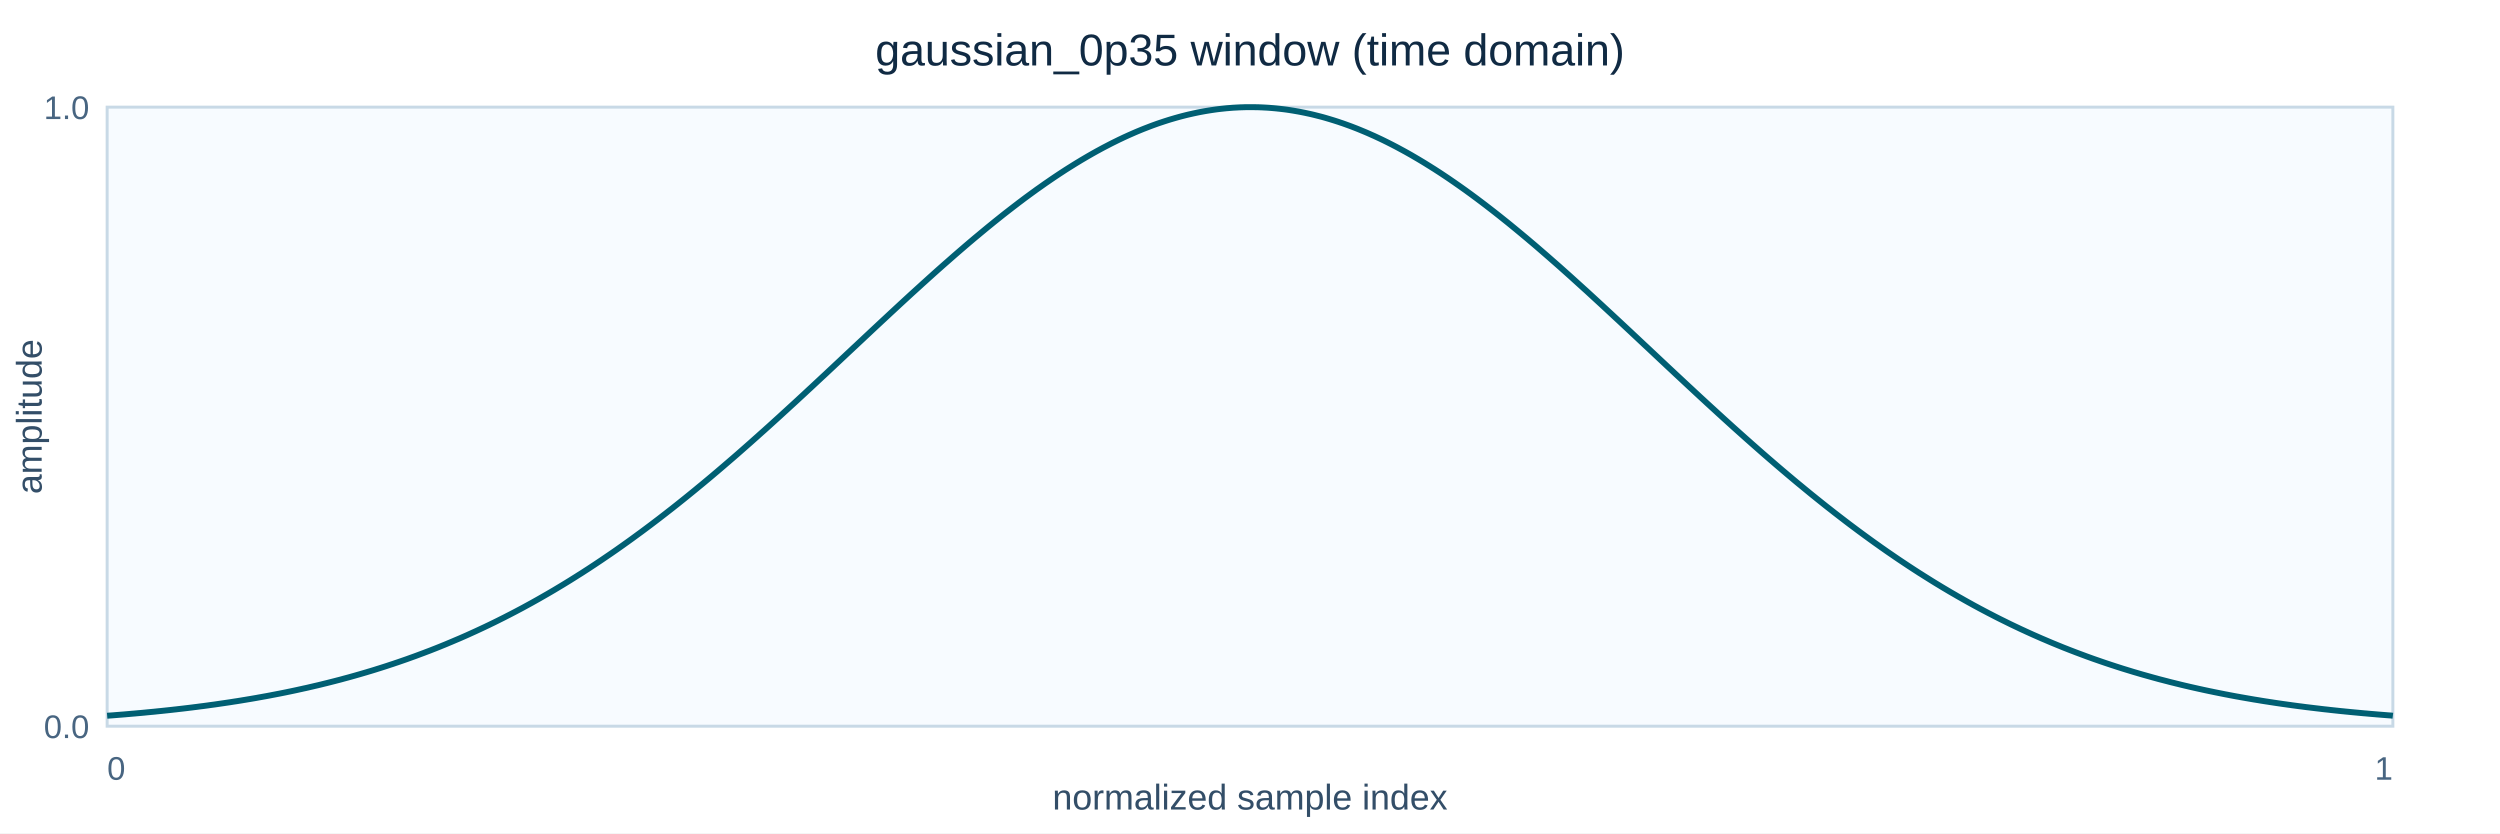
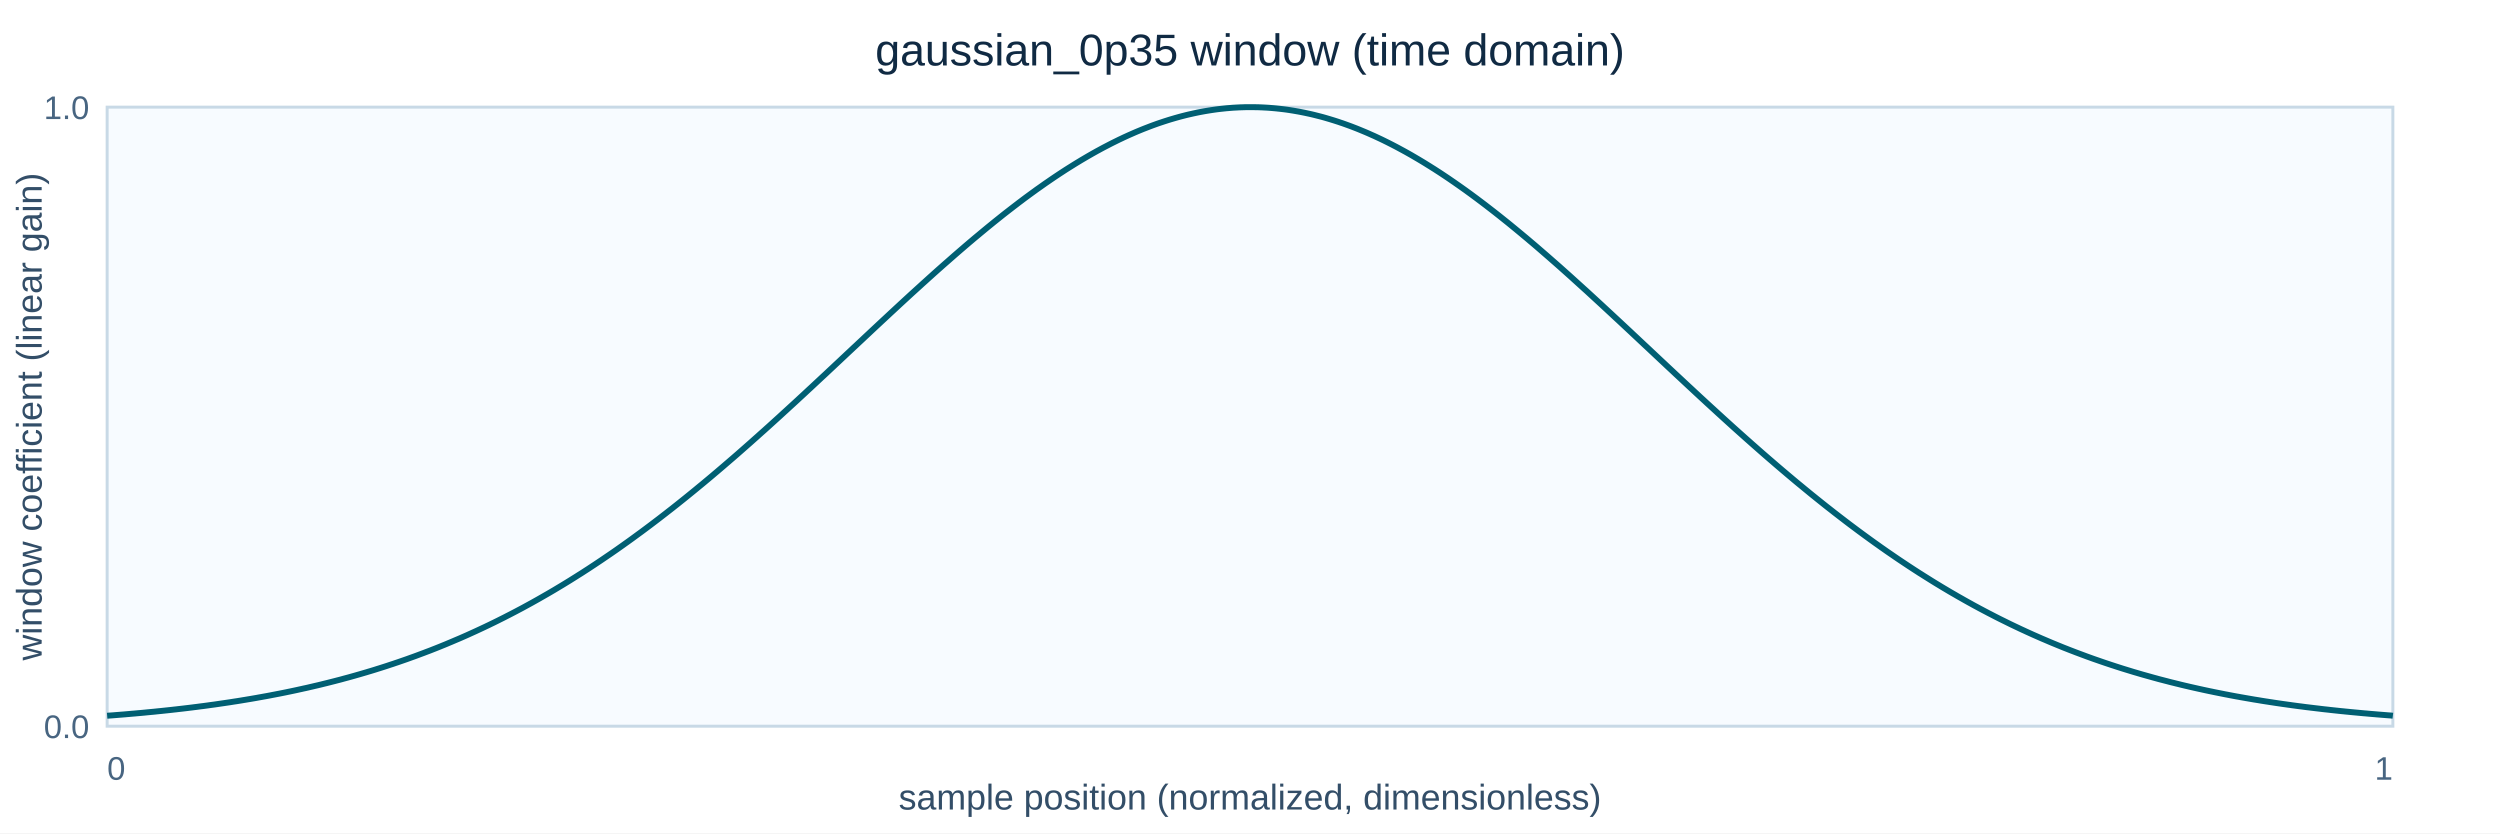
<svg xmlns="http://www.w3.org/2000/svg" width="840" height="280" viewBox="0 0 840 280">
  <rect x="0" y="0" width="840" height="280" fill="#ffffff" />
  <rect x="36" y="36" width="768" height="208" fill="#f7fbff" stroke="#c8d9e6" />
  <polyline fill="none" stroke="#005f73" stroke-width="2" points="36.00,240.49 36.75,240.43 37.50,240.38 38.25,240.32 39.00,240.26 39.75,240.20 40.50,240.14 41.26,240.08 42.01,240.02 42.76,239.95 43.51,239.89 44.26,239.82 45.01,239.76 45.76,239.69 46.51,239.62 47.26,239.56 48.01,239.49 48.76,239.42 49.51,239.34 50.26,239.27 51.01,239.20 51.77,239.13 52.52,239.05 53.27,238.97 54.02,238.90 54.77,238.82 55.52,238.74 56.27,238.66 57.02,238.58 57.77,238.50 58.52,238.41 59.27,238.33 60.02,238.24 60.77,238.16 61.52,238.07 62.28,237.98 63.03,237.89 63.78,237.80 64.53,237.71 65.28,237.61 66.03,237.52 66.78,237.42 67.53,237.32 68.28,237.23 69.03,237.13 69.78,237.03 70.53,236.92 71.28,236.82 72.04,236.72 72.79,236.61 73.54,236.50 74.29,236.39 75.04,236.28 75.79,236.17 76.54,236.06 77.29,235.95 78.04,235.83 78.79,235.71 79.54,235.60 80.29,235.48 81.04,235.36 81.79,235.23 82.55,235.11 83.30,234.98 84.05,234.86 84.80,234.73 85.55,234.60 86.30,234.47 87.05,234.33 87.80,234.20 88.55,234.06 89.30,233.93 90.05,233.79 90.80,233.65 91.55,233.50 92.30,233.36 93.06,233.21 93.81,233.07 94.56,232.92 95.31,232.77 96.06,232.62 96.81,232.46 97.56,232.31 98.31,232.15 99.06,231.99 99.81,231.83 100.56,231.66 101.31,231.50 102.06,231.33 102.82,231.17 103.57,231.00 104.32,230.82 105.07,230.65 105.82,230.47 106.57,230.30 107.32,230.12 108.07,229.94 108.82,229.75 109.57,229.57 110.32,229.38 111.07,229.19 111.82,229.00 112.57,228.81 113.33,228.61 114.08,228.42 114.83,228.22 115.58,228.01 116.33,227.81 117.08,227.61 117.83,227.40 118.58,227.19 119.33,226.98 120.08,226.76 120.83,226.55 121.58,226.33 122.33,226.11 123.09,225.89 123.84,225.66 124.59,225.44 125.34,225.21 126.09,224.98 126.84,224.74 127.59,224.51 128.34,224.27 129.09,224.03 129.84,223.79 130.59,223.54 131.34,223.29 132.09,223.05 132.84,222.79 133.60,222.54 134.35,222.28 135.10,222.02 135.85,221.76 136.60,221.50 137.35,221.23 138.10,220.96 138.85,220.69 139.60,220.42 140.35,220.14 141.10,219.86 141.85,219.58 142.60,219.30 143.35,219.01 144.11,218.73 144.86,218.44 145.61,218.14 146.36,217.85 147.11,217.55 147.86,217.25 148.61,216.94 149.36,216.64 150.11,216.33 150.86,216.01 151.61,215.70 152.36,215.38 153.11,215.06 153.87,214.74 154.62,214.42 155.37,214.09 156.12,213.76 156.87,213.43 157.62,213.09 158.37,212.75 159.12,212.41 159.87,212.07 160.62,211.72 161.37,211.37 162.12,211.02 162.87,210.67 163.62,210.31 164.38,209.95 165.13,209.58 165.88,209.22 166.63,208.85 167.38,208.48 168.13,208.10 168.88,207.73 169.63,207.35 170.38,206.96 171.13,206.58 171.88,206.19 172.63,205.80 173.38,205.41 174.13,205.01 174.89,204.61 175.64,204.21 176.39,203.80 177.14,203.39 177.89,202.98 178.64,202.57 179.39,202.15 180.14,201.73 180.89,201.31 181.64,200.88 182.39,200.45 183.14,200.02 183.89,199.59 184.65,199.15 185.40,198.71 186.15,198.27 186.90,197.82 187.65,197.37 188.40,196.92 189.15,196.47 189.90,196.01 190.65,195.55 191.40,195.09 192.15,194.62 192.90,194.15 193.65,193.68 194.40,193.20 195.16,192.73 195.91,192.25 196.66,191.76 197.41,191.28 198.16,190.79 198.91,190.29 199.66,189.80 200.41,189.30 201.16,188.80 201.91,188.30 202.66,187.79 203.41,187.28 204.16,186.77 204.91,186.26 205.67,185.74 206.42,185.22 207.17,184.70 207.92,184.17 208.67,183.64 209.42,183.11 210.17,182.57 210.92,182.04 211.67,181.50 212.42,180.96 213.17,180.41 213.92,179.86 214.67,179.31 215.43,178.76 216.18,178.20 216.93,177.64 217.68,177.08 218.43,176.52 219.18,175.95 219.93,175.38 220.68,174.81 221.43,174.24 222.18,173.66 222.93,173.08 223.68,172.50 224.43,171.91 225.18,171.33 225.94,170.74 226.69,170.14 227.44,169.55 228.19,168.95 228.94,168.35 229.69,167.75 230.44,167.15 231.19,166.54 231.94,165.93 232.69,165.32 233.44,164.71 234.19,164.09 234.94,163.47 235.70,162.85 236.45,162.23 237.20,161.60 237.95,160.98 238.70,160.35 239.45,159.72 240.20,159.08 240.95,158.45 241.70,157.81 242.45,157.17 243.20,156.53 243.95,155.88 244.70,155.24 245.45,154.59 246.21,153.94 246.96,153.29 247.71,152.64 248.46,151.98 249.21,151.32 249.96,150.66 250.71,150.00 251.46,149.34 252.21,148.68 252.96,148.01 253.71,147.34 254.46,146.68 255.21,146.00 255.96,145.33 256.72,144.66 257.47,143.98 258.22,143.31 258.97,142.63 259.72,141.95 260.47,141.27 261.22,140.59 261.97,139.91 262.72,139.22 263.47,138.53 264.22,137.85 264.97,137.16 265.72,136.47 266.48,135.78 267.23,135.09 267.98,134.40 268.73,133.70 269.48,133.01 270.23,132.32 270.98,131.62 271.73,130.92 272.48,130.23 273.23,129.53 273.98,128.83 274.73,128.13 275.48,127.43 276.23,126.73 276.99,126.03 277.74,125.33 278.49,124.62 279.24,123.92 279.99,123.22 280.74,122.51 281.49,121.81 282.24,121.11 282.99,120.40 283.74,119.70 284.49,118.99 285.24,118.29 285.99,117.59 286.74,116.88 287.50,116.18 288.25,115.47 289.00,114.77 289.75,114.07 290.50,113.36 291.25,112.66 292.00,111.96 292.75,111.25 293.50,110.55 294.25,109.85 295.00,109.15 295.75,108.45 296.50,107.75 297.26,107.05 298.01,106.35 298.76,105.65 299.51,104.95 300.26,104.26 301.01,103.56 301.76,102.87 302.51,102.17 303.26,101.48 304.01,100.79 304.76,100.10 305.51,99.41 306.26,98.72 307.01,98.04 307.77,97.35 308.52,96.67 309.27,95.99 310.02,95.30 310.77,94.63 311.52,93.95 312.27,93.27 313.02,92.60 313.77,91.92 314.52,91.25 315.27,90.58 316.02,89.92 316.77,89.25 317.52,88.59 318.28,87.93 319.03,87.27 319.78,86.61 320.53,85.95 321.28,85.30 322.03,84.65 322.78,84.00 323.53,83.36 324.28,82.71 325.03,82.07 325.78,81.43 326.53,80.80 327.28,80.16 328.04,79.53 328.79,78.91 329.54,78.28 330.29,77.66 331.04,77.04 331.79,76.42 332.54,75.81 333.29,75.20 334.04,74.59 334.79,73.99 335.54,73.39 336.29,72.79 337.04,72.19 337.79,71.60 338.55,71.01 339.30,70.43 340.05,69.85 340.80,69.27 341.55,68.70 342.30,68.12 343.05,67.56 343.80,66.99 344.55,66.43 345.30,65.88 346.05,65.33 346.80,64.78 347.55,64.24 348.30,63.69 349.06,63.16 349.81,62.63 350.56,62.10 351.31,61.57 352.06,61.06 352.81,60.54 353.56,60.03 354.31,59.52 355.06,59.02 355.81,58.52 356.56,58.03 357.31,57.54 358.06,57.05 358.82,56.57 359.57,56.10 360.32,55.63 361.07,55.16 361.82,54.70 362.57,54.25 363.32,53.79 364.07,53.35 364.82,52.91 365.57,52.47 366.32,52.04 367.07,51.61 367.82,51.19 368.57,50.77 369.33,50.36 370.08,49.95 370.83,49.55 371.58,49.16 372.33,48.77 373.08,48.38 373.83,48.00 374.58,47.63 375.33,47.26 376.08,46.89 376.83,46.54 377.58,46.18 378.33,45.84 379.09,45.49 379.84,45.16 380.59,44.83 381.34,44.50 382.09,44.18 382.84,43.87 383.59,43.56 384.34,43.26 385.09,42.97 385.84,42.68 386.59,42.39 387.34,42.11 388.09,41.84 388.84,41.57 389.60,41.31 390.35,41.06 391.10,40.81 391.85,40.57 392.60,40.33 393.35,40.10 394.10,39.88 394.85,39.66 395.60,39.45 396.35,39.24 397.10,39.04 397.85,38.85 398.60,38.66 399.35,38.48 400.11,38.31 400.86,38.14 401.61,37.98 402.36,37.82 403.11,37.67 403.86,37.53 404.61,37.39 405.36,37.26 406.11,37.14 406.86,37.02 407.61,36.91 408.36,36.80 409.11,36.70 409.87,36.61 410.62,36.53 411.37,36.45 412.12,36.37 412.87,36.31 413.62,36.25 414.37,36.19 415.12,36.15 415.87,36.11 416.62,36.07 417.37,36.05 418.12,36.02 418.87,36.01 419.62,36.00 420.38,36.00 421.13,36.01 421.88,36.02 422.63,36.03 423.38,36.06 424.13,36.09 424.88,36.13 425.63,36.17 426.38,36.22 427.13,36.28 427.88,36.34 428.63,36.41 429.38,36.49 430.13,36.57 430.89,36.66 431.64,36.75 432.39,36.85 433.14,36.96 433.89,37.08 434.64,37.20 435.39,37.33 436.14,37.46 436.89,37.60 437.64,37.75 438.39,37.90 439.14,38.06 439.89,38.22 440.65,38.39 441.40,38.57 442.15,38.76 442.90,38.95 443.65,39.14 444.40,39.34 445.15,39.55 445.90,39.77 446.65,39.99 447.40,40.22 448.15,40.45 448.90,40.69 449.65,40.93 450.40,41.19 451.16,41.44 451.91,41.71 452.66,41.98 453.41,42.25 454.16,42.53 454.91,42.82 455.66,43.11 456.41,43.41 457.16,43.72 457.91,44.03 458.66,44.34 459.41,44.66 460.16,44.99 460.91,45.33 461.67,45.66 462.42,46.01 463.17,46.36 463.92,46.71 464.67,47.07 465.42,47.44 466.17,47.81 466.92,48.19 467.67,48.57 468.42,48.96 469.17,49.35 469.92,49.75 470.67,50.16 471.43,50.57 472.18,50.98 472.93,51.40 473.68,51.82 474.43,52.25 475.18,52.69 475.93,53.13 476.68,53.57 477.43,54.02 478.18,54.47 478.93,54.93 479.68,55.40 480.43,55.86 481.18,56.34 481.94,56.81 482.69,57.30 483.44,57.78 484.19,58.27 484.94,58.77 485.69,59.27 486.44,59.77 487.19,60.28 487.94,60.80 488.69,61.31 489.44,61.84 490.19,62.36 490.94,62.89 491.70,63.43 492.45,63.96 493.20,64.51 493.95,65.05 494.70,65.60 495.45,66.16 496.20,66.71 496.95,67.28 497.70,67.84 498.45,68.41 499.20,68.98 499.95,69.56 500.70,70.14 501.45,70.72 502.21,71.31 502.96,71.90 503.71,72.49 504.46,73.09 505.21,73.69 505.96,74.29 506.71,74.89 507.46,75.50 508.21,76.12 508.96,76.73 509.71,77.35 510.46,77.97 511.21,78.59 511.96,79.22 512.72,79.85 513.47,80.48 514.22,81.12 514.97,81.75 515.72,82.39 516.47,83.03 517.22,83.68 517.97,84.33 518.72,84.98 519.47,85.63 520.22,86.28 520.97,86.94 521.72,87.60 522.48,88.26 523.23,88.92 523.98,89.58 524.73,90.25 525.48,90.92 526.23,91.59 526.98,92.26 527.73,92.93 528.48,93.61 529.23,94.29 529.98,94.97 530.73,95.65 531.48,96.33 532.23,97.01 532.99,97.69 533.74,98.38 534.49,99.07 535.24,99.76 535.99,100.45 536.74,101.14 537.49,101.83 538.24,102.52 538.99,103.22 539.74,103.91 540.49,104.61 541.24,105.30 541.99,106.00 542.74,106.70 543.50,107.40 544.25,108.10 545.00,108.80 545.75,109.50 546.50,110.20 547.25,110.90 548.00,111.60 548.75,112.31 549.50,113.01 550.25,113.71 551.00,114.42 551.75,115.12 552.50,115.83 553.26,116.53 554.01,117.23 554.76,117.94 555.51,118.64 556.26,119.35 557.01,120.05 557.76,120.76 558.51,121.46 559.26,122.16 560.01,122.87 560.76,123.57 561.51,124.27 562.26,124.97 563.01,125.68 563.77,126.38 564.52,127.08 565.27,127.78 566.02,128.48 566.77,129.18 567.52,129.88 568.27,130.57 569.02,131.27 569.77,131.97 570.52,132.66 571.27,133.36 572.02,134.05 572.77,134.74 573.52,135.44 574.28,136.13 575.03,136.82 575.78,137.50 576.53,138.19 577.28,138.88 578.03,139.56 578.78,140.25 579.53,140.93 580.28,141.61 581.03,142.29 581.78,142.97 582.53,143.65 583.28,144.32 584.04,145.00 584.79,145.67 585.54,146.34 586.29,147.01 587.04,147.68 587.79,148.34 588.54,149.01 589.29,149.67 590.04,150.33 590.79,150.99 591.54,151.65 592.29,152.31 593.04,152.96 593.79,153.61 594.55,154.27 595.30,154.91 596.05,155.56 596.80,156.21 597.55,156.85 598.30,157.49 599.05,158.13 599.80,158.76 600.55,159.40 601.30,160.03 602.05,160.66 602.80,161.29 603.55,161.92 604.30,162.54 605.06,163.16 605.81,163.78 606.56,164.40 607.31,165.01 608.06,165.63 608.81,166.24 609.56,166.84 610.31,167.45 611.06,168.05 611.81,168.65 612.56,169.25 613.31,169.85 614.06,170.44 614.82,171.03 615.57,171.62 616.32,172.21 617.07,172.79 617.82,173.37 618.57,173.95 619.32,174.52 620.07,175.10 620.82,175.67 621.57,176.24 622.32,176.80 623.07,177.36 623.82,177.92 624.57,178.48 625.33,179.04 626.08,179.59 626.83,180.14 627.58,180.68 628.33,181.23 629.08,181.77 629.83,182.31 630.58,182.84 631.33,183.37 632.08,183.91 632.83,184.43 633.58,184.96 634.33,185.48 635.09,186.00 635.84,186.51 636.59,187.03 637.34,187.54 638.09,188.05 638.84,188.55 639.59,189.05 640.34,189.55 641.09,190.05 641.84,190.54 642.59,191.03 643.34,191.52 644.09,192.00 644.84,192.49 645.60,192.96 646.35,193.44 647.10,193.91 647.85,194.38 648.60,194.85 649.35,195.32 650.10,195.78 650.85,196.24 651.60,196.69 652.35,197.15 653.10,197.60 653.85,198.04 654.60,198.49 655.35,198.93 656.11,199.37 656.86,199.80 657.61,200.24 658.36,200.67 659.11,201.09 659.86,201.52 660.61,201.94 661.36,202.36 662.11,202.77 662.86,203.19 663.61,203.60 664.36,204.00 665.11,204.41 665.87,204.81 666.62,205.21 667.37,205.60 668.12,206.00 668.87,206.38 669.62,206.77 670.37,207.16 671.12,207.54 671.87,207.92 672.62,208.29 673.37,208.66 674.12,209.03 674.87,209.40 675.62,209.77 676.38,210.13 677.13,210.49 677.88,210.84 678.63,211.20 679.38,211.55 680.13,211.89 680.88,212.24 681.63,212.58 682.38,212.92 683.13,213.26 683.88,213.59 684.63,213.92 685.38,214.25 686.13,214.58 686.89,214.90 687.64,215.22 688.39,215.54 689.14,215.86 689.89,216.17 690.64,216.48 691.39,216.79 692.14,217.09 692.89,217.40 693.64,217.70 694.39,217.99 695.14,218.29 695.89,218.58 696.65,218.87 697.40,219.16 698.15,219.44 698.90,219.72 699.65,220.00 700.40,220.28 701.15,220.56 701.90,220.83 702.65,221.10 703.40,221.37 704.15,221.63 704.90,221.89 705.65,222.15 706.40,222.41 707.16,222.67 707.91,222.92 708.66,223.17 709.41,223.42 710.16,223.66 710.91,223.91 711.66,224.15 712.41,224.39 713.16,224.63 713.91,224.86 714.66,225.09 715.41,225.32 716.16,225.55 716.91,225.78 717.67,226.00 718.42,226.22 719.17,226.44 719.92,226.66 720.67,226.87 721.42,227.08 722.17,227.29 722.92,227.50 723.67,227.71 724.42,227.91 725.17,228.12 725.92,228.32 726.67,228.51 727.43,228.71 728.18,228.90 728.93,229.10 729.68,229.29 730.43,229.47 731.18,229.66 731.93,229.84 732.68,230.03 733.43,230.21 734.18,230.39 734.93,230.56 735.68,230.74 736.43,230.91 737.18,231.08 737.94,231.25 738.69,231.42 739.44,231.58 740.19,231.75 740.94,231.91 741.69,232.07 742.44,232.23 743.19,232.38 743.94,232.54 744.69,232.69 745.44,232.84 746.19,232.99 746.94,233.14 747.70,233.29 748.45,233.43 749.20,233.58 749.95,233.72 750.70,233.86 751.45,234.00 752.20,234.13 752.95,234.27 753.70,234.40 754.45,234.53 755.20,234.66 755.95,234.79 756.70,234.92 757.45,235.05 758.21,235.17 758.96,235.29 759.71,235.42 760.46,235.54 761.21,235.66 761.96,235.77 762.71,235.89 763.46,236.00 764.21,236.12 764.96,236.23 765.71,236.34 766.46,236.45 767.21,236.56 767.96,236.66 768.72,236.77 769.47,236.87 770.22,236.98 770.97,237.08 771.72,237.18 772.47,237.28 773.22,237.37 773.97,237.47 774.72,237.57 775.47,237.66 776.22,237.75 776.97,237.84 777.72,237.93 778.48,238.02 779.23,238.11 779.98,238.20 780.73,238.29 781.48,238.37 782.23,238.45 782.98,238.54 783.73,238.62 784.48,238.70 785.23,238.78 785.98,238.86 786.73,238.94 787.48,239.01 788.23,239.09 788.99,239.16 789.74,239.24 790.49,239.31 791.24,239.38 791.99,239.45 792.74,239.52 793.49,239.59 794.24,239.66 794.99,239.72 795.74,239.79 796.49,239.86 797.24,239.92 797.99,239.98 798.74,240.05 799.50,240.11 800.25,240.17 801.00,240.23 801.75,240.29 802.50,240.35 803.25,240.40 804.00,240.49" />
  <text x="420.0" y="22" text-anchor="middle" font-family="Arial, Helvetica, sans-serif" font-size="15" fill="#102a43">gaussian_0p35 window (time domain)</text>
-   <text x="420.0" y="272" text-anchor="middle" font-family="Arial, Helvetica, sans-serif" font-size="12" fill="#334e68">normalized sample index</text>
-   <text x="14" y="140.0" transform="rotate(-90 14,140.0)" text-anchor="middle" font-family="Arial, Helvetica, sans-serif" font-size="12" fill="#334e68">amplitude</text>
+   <text x="420.0" y="272" text-anchor="middle" font-family="Arial, Helvetica, sans-serif" font-size="12" fill="#334e68">sample position (normalized, dimensionless)</text>
+   <text x="14" y="140.0" transform="rotate(-90 14,140.0)" text-anchor="middle" font-family="Arial, Helvetica, sans-serif" font-size="12" fill="#334e68">window coefficient (linear gain)</text>
  <text x="36" y="262" font-family="Arial, Helvetica, sans-serif" font-size="11" fill="#486581">0</text>
  <text x="804" y="262" text-anchor="end" font-family="Arial, Helvetica, sans-serif" font-size="11" fill="#486581">1</text>
  <text x="30" y="40" text-anchor="end" font-family="Arial, Helvetica, sans-serif" font-size="11" fill="#486581">1.0</text>
  <text x="30" y="248" text-anchor="end" font-family="Arial, Helvetica, sans-serif" font-size="11" fill="#486581">0.0</text>
</svg>
